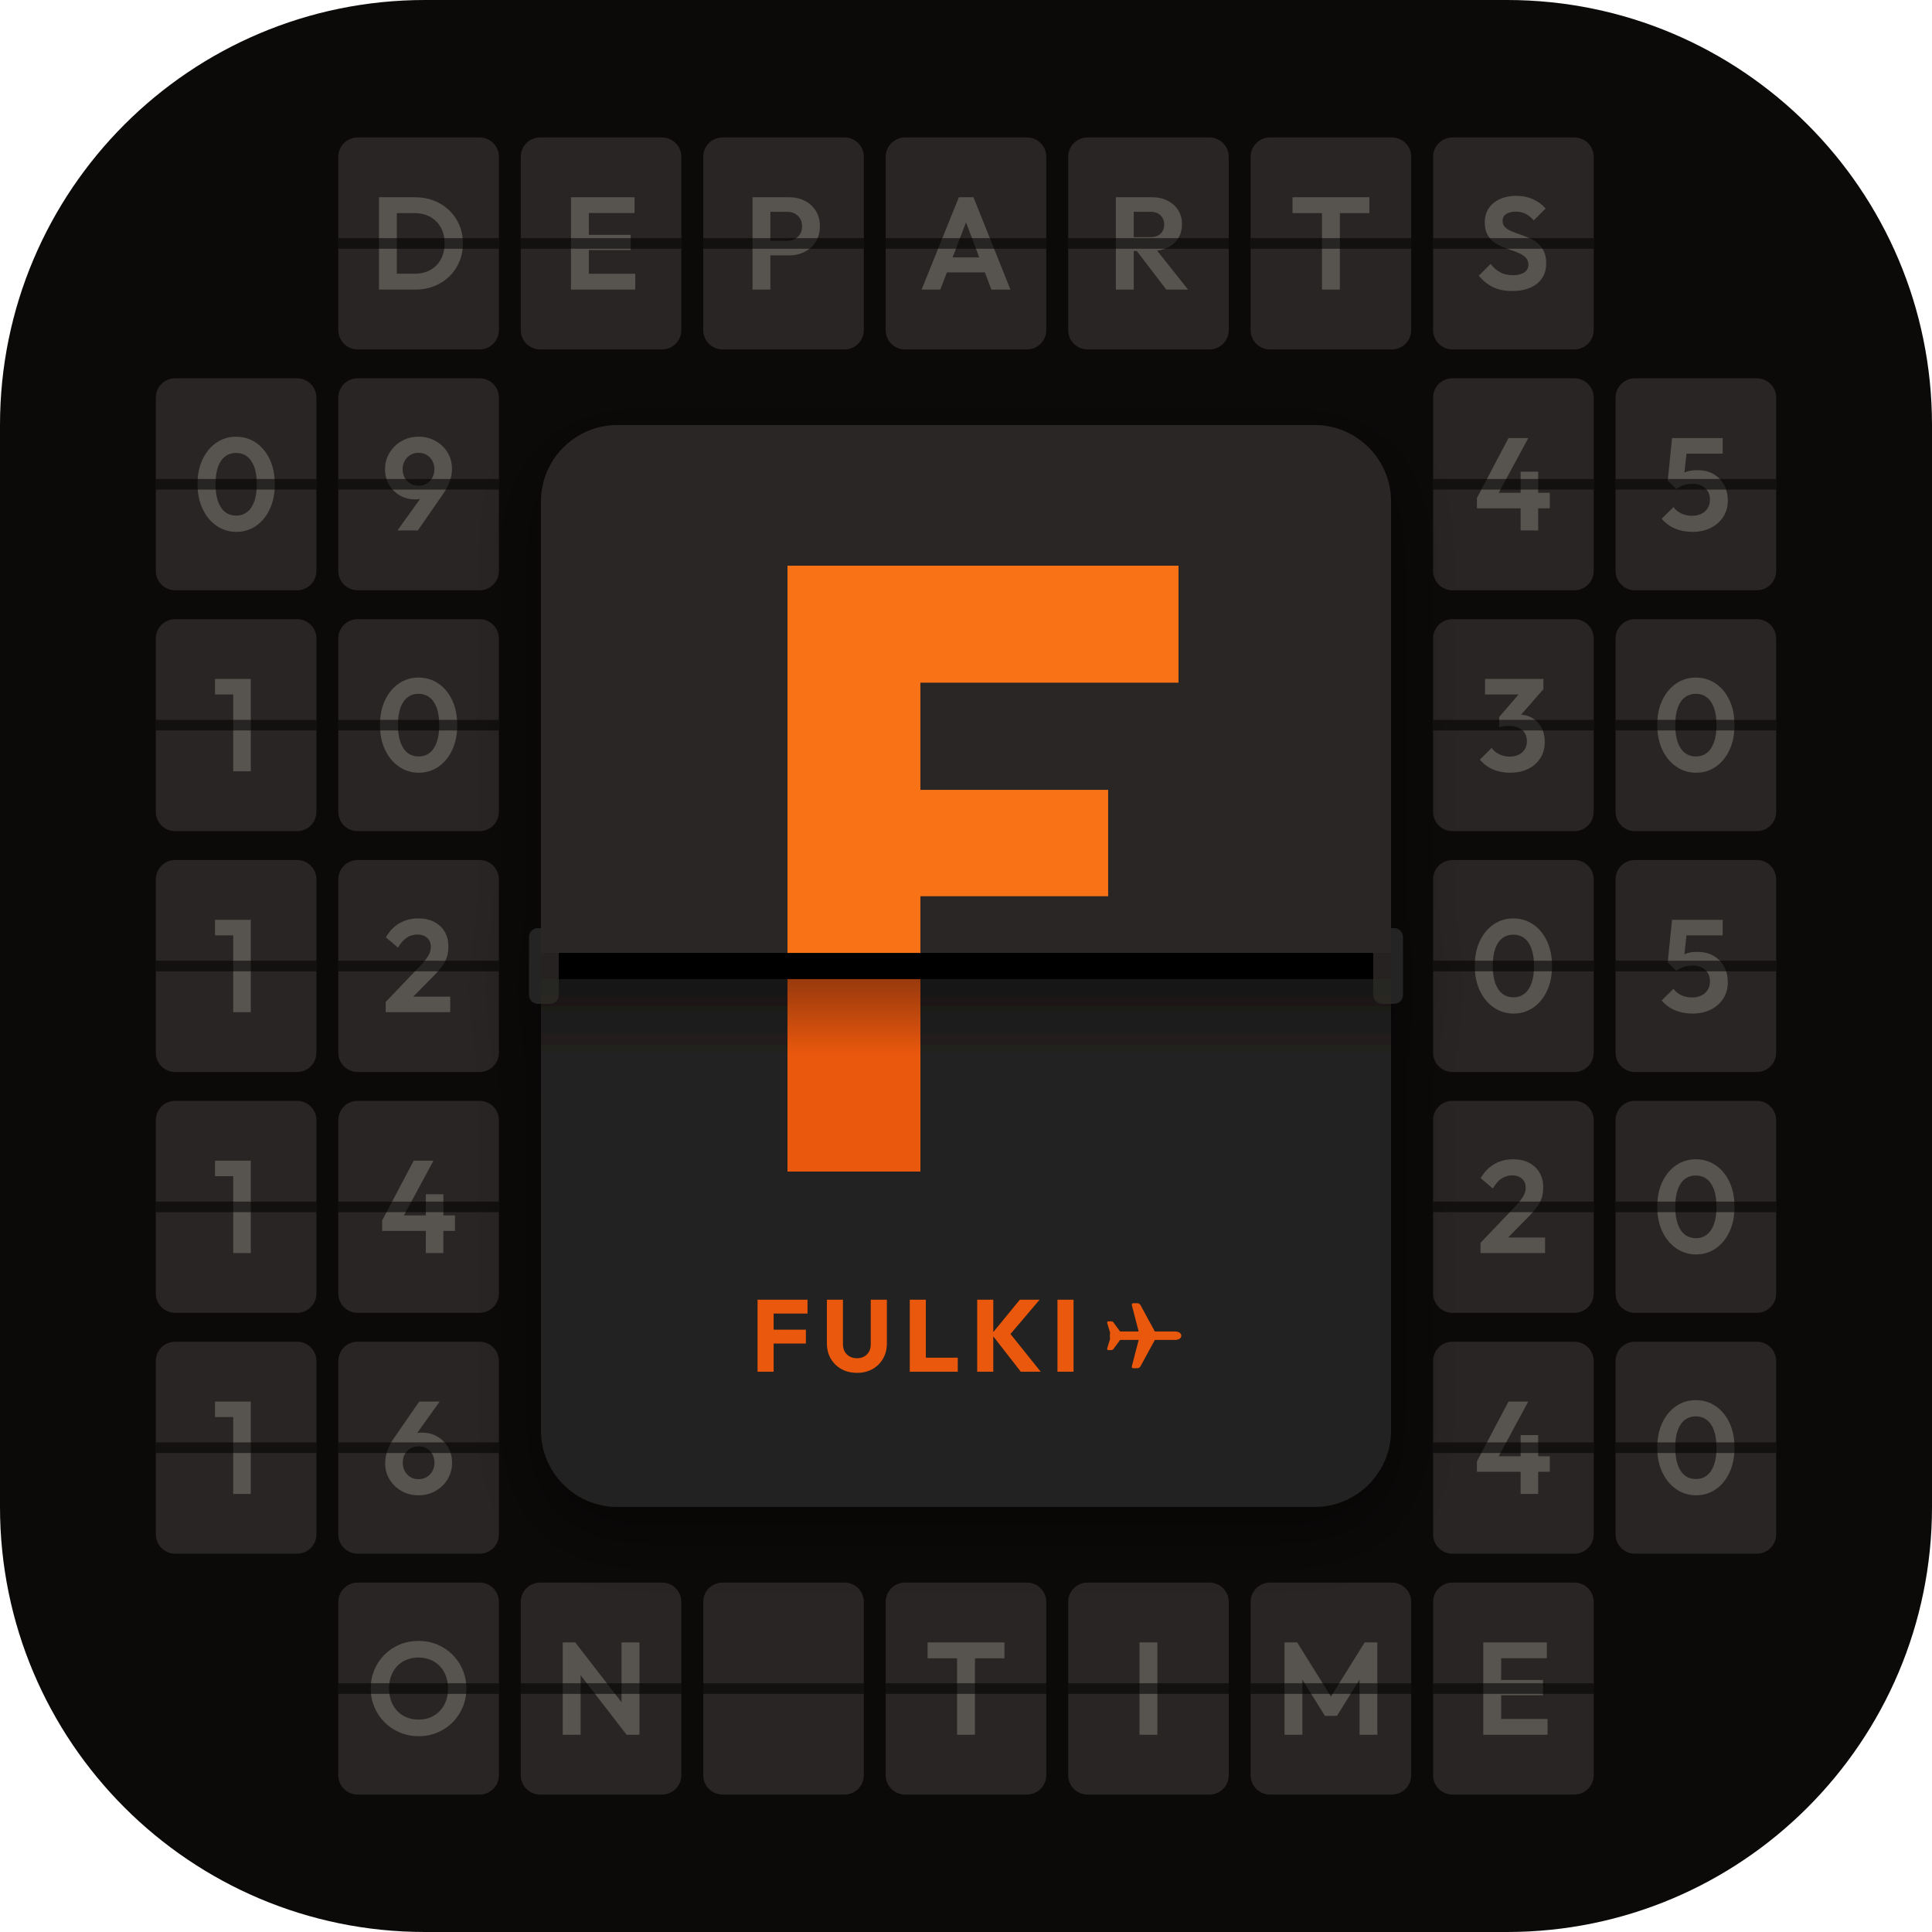
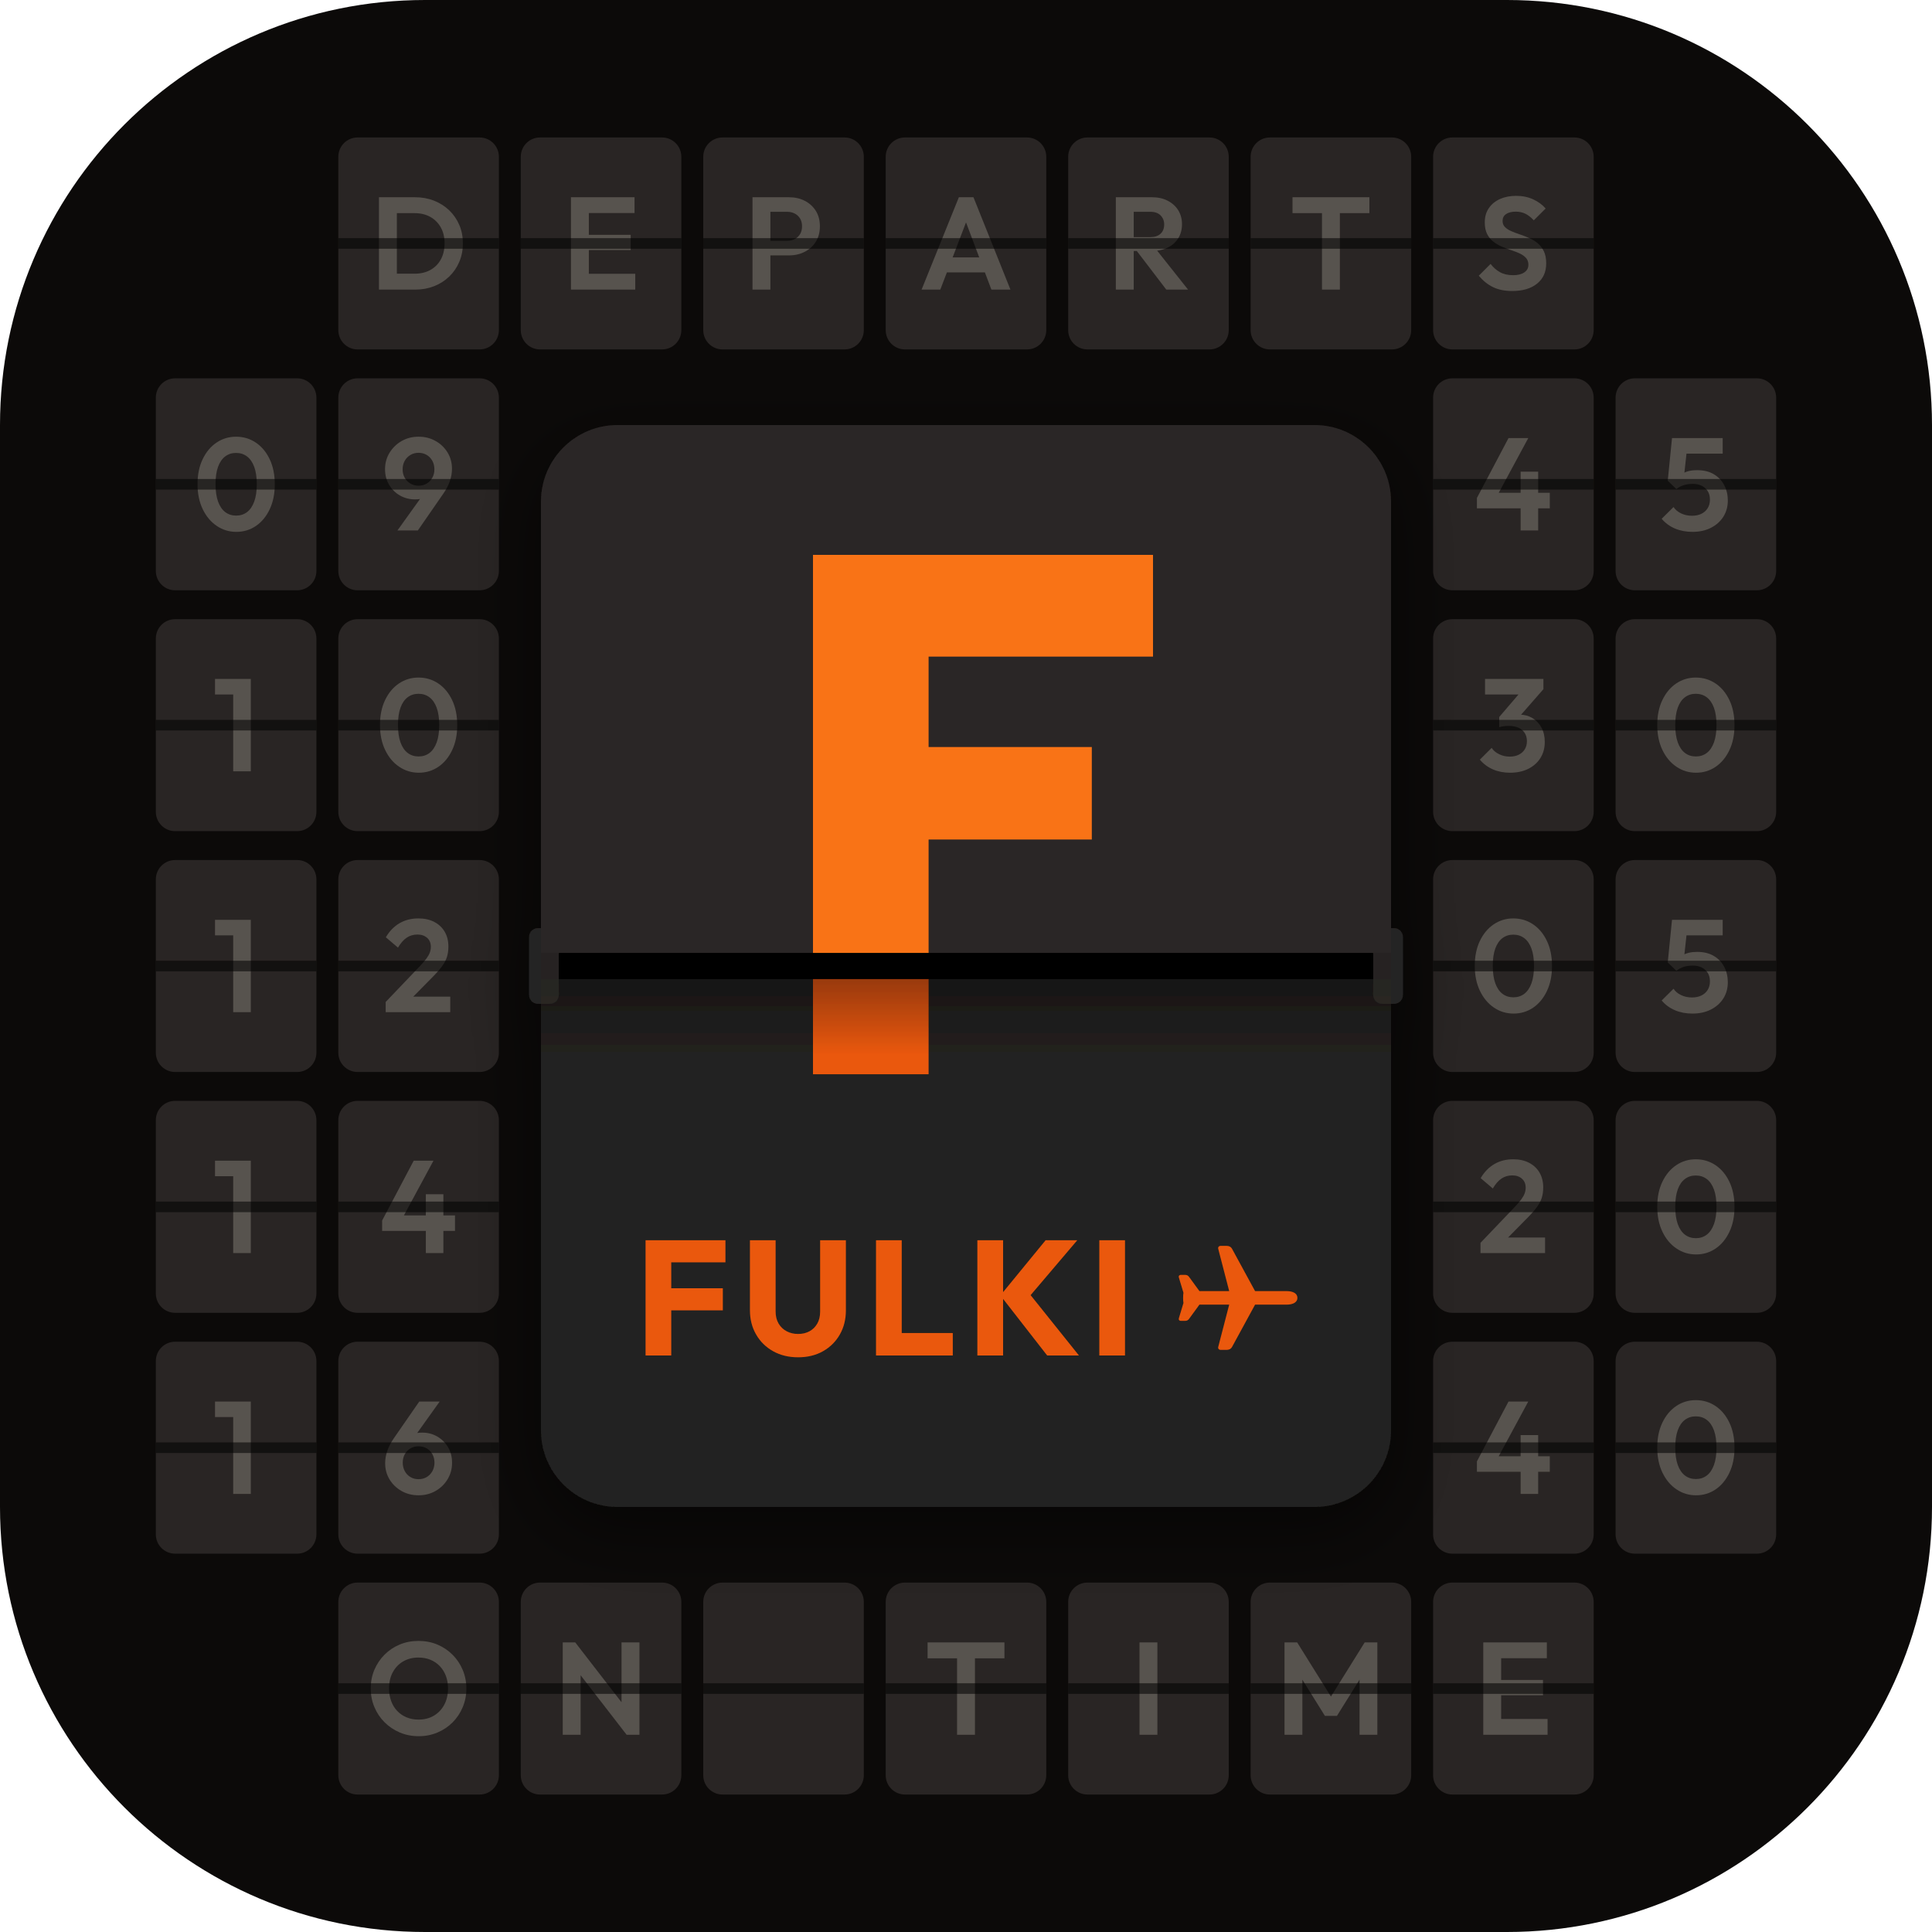
<svg xmlns="http://www.w3.org/2000/svg" viewBox="0 0 512 512" width="512" height="512" role="img" aria-label="Fulki Travel &amp; Tours">
  <defs>
    <clipPath id="tilebblackorange">
      <rect width="512" height="512" rx="112.64" />
    </clipPath>
    <clipPath id="fcbblackoranget">
      <rect x="143.36" y="112.64" width="225.28" height="139.92" />
    </clipPath>
    <clipPath id="fcbblackorangeb">
      <rect x="143.36" y="259.44" width="225.28" height="139.92" />
    </clipPath>
    <linearGradient id="fcbblackoranges" x1="0" y1="0" x2="0" y2="1">
      <stop offset="0" stop-color="#000" stop-opacity="0.35" />
      <stop offset="1" stop-color="#000" stop-opacity="0" />
    </linearGradient>
    <filter id="shbblackorange" x="-20%" y="-20%" width="140%" height="140%">
      <feDropShadow dx="0" dy="6.14" stdDeviation="9.22" flood-color="#000" flood-opacity="0.5" />
    </filter>
  </defs>
  <g clip-path="url(#tilebblackorange)">
    <rect width="512" height="512" fill="#0C0A09" />
    <rect x="89.66" y="36.43" width="42.55" height="56.17" rx="5.11" fill="#292524" />
    <path fill="#57534E" transform="translate(97.93 76.75)" d="M5.73 0V-4.22H11.98Q14.35 -4.22 16.13 -5.21Q17.91 -6.2 18.9 -8.01Q19.89 -9.83 19.89 -12.28Q19.89 -14.7 18.88 -16.49Q17.87 -18.28 16.1 -19.27Q14.32 -20.26 11.98 -20.26H5.64V-24.48H12.06Q14.77 -24.48 17.09 -23.57Q19.4 -22.66 21.12 -21.01Q22.84 -19.36 23.79 -17.13Q24.74 -14.91 24.74 -12.24Q24.74 -9.6 23.79 -7.36Q22.84 -5.12 21.13 -3.47Q19.42 -1.82 17.12 -0.91Q14.81 0 12.13 0ZM2.5 0V-24.48H7.24V0Z" />
    <rect x="89.66" y="63.11" width="42.55" height="2.81" fill="#000" opacity="0.55" />
    <rect x="138.01" y="36.43" width="42.55" height="56.17" rx="5.11" fill="#292524" />
    <path fill="#57534E" transform="translate(148.81 76.75)" d="M2.5 0V-24.48H7.24V0ZM5.97 0V-4.19H19.54V0ZM5.97 -10.47V-14.52H18.33V-10.47ZM5.97 -20.29V-24.48H19.35V-20.29Z" />
    <rect x="138.01" y="63.11" width="42.55" height="2.81" fill="#000" opacity="0.55" />
    <rect x="186.37" y="36.43" width="42.55" height="56.17" rx="5.11" fill="#292524" />
    <path fill="#57534E" transform="translate(196.92 76.75)" d="M5.97 -9.07V-12.94H11.67Q12.8 -12.94 13.69 -13.39Q14.58 -13.85 15.11 -14.71Q15.63 -15.57 15.63 -16.78Q15.63 -17.98 15.11 -18.84Q14.58 -19.7 13.69 -20.16Q12.8 -20.62 11.67 -20.62H5.97V-24.48H12.16Q14.49 -24.48 16.34 -23.54Q18.2 -22.59 19.28 -20.87Q20.36 -19.15 20.36 -16.78Q20.36 -14.43 19.28 -12.69Q18.2 -10.96 16.34 -10.02Q14.49 -9.07 12.16 -9.07ZM2.5 0V-24.48H7.24V0Z" />
    <rect x="186.37" y="63.11" width="42.55" height="2.81" fill="#000" opacity="0.55" />
    <rect x="234.72" y="36.43" width="42.55" height="56.17" rx="5.11" fill="#292524" />
    <path fill="#57534E" transform="translate(243.55 76.75)" d="M0.68 0 10.56 -24.48H14.43L24.23 0H19.18L11.6 -20.08H13.32L5.64 0ZM5.92 -4.57V-8.54H19.08V-4.57Z" />
    <rect x="234.72" y="63.11" width="42.55" height="2.81" fill="#000" opacity="0.55" />
    <rect x="283.08" y="36.43" width="42.55" height="56.17" rx="5.11" fill="#292524" />
    <path fill="#57534E" transform="translate(293.21 76.75)" d="M5.97 -10.23V-13.91H11.65Q13.39 -13.91 14.35 -14.81Q15.31 -15.7 15.31 -17.26Q15.31 -18.7 14.36 -19.66Q13.42 -20.62 11.68 -20.62H5.97V-24.48H12.08Q14.45 -24.48 16.25 -23.55Q18.04 -22.63 19.04 -21.02Q20.03 -19.42 20.03 -17.34Q20.03 -15.19 19.03 -13.6Q18.03 -12.01 16.22 -11.12Q14.41 -10.23 12 -10.23ZM2.5 0V-24.48H7.24V0ZM15.87 0 7.78 -10.59 12.15 -11.95 21.64 0Z" />
    <rect x="283.08" y="63.11" width="42.55" height="2.81" fill="#000" opacity="0.55" />
    <rect x="331.43" y="36.43" width="42.55" height="56.17" rx="5.11" fill="#292524" />
    <path fill="#57534E" transform="translate(341.76 76.75)" d="M8.58 0V-23.96H13.32V0ZM0.77 -20.26V-24.48H21.14V-20.26Z" />
    <rect x="331.43" y="63.11" width="42.55" height="2.81" fill="#000" opacity="0.55" />
    <rect x="379.79" y="36.43" width="42.55" height="56.17" rx="5.11" fill="#292524" />
    <path fill="#57534E" transform="translate(391.16 76.75)" d="M9.59 0.37Q6.63 0.37 4.53 -0.65Q2.43 -1.66 0.73 -3.68L3.86 -6.81Q4.95 -5.39 6.37 -4.61Q7.79 -3.82 9.84 -3.82Q11.71 -3.82 12.79 -4.56Q13.88 -5.29 13.88 -6.58Q13.88 -7.69 13.25 -8.39Q12.62 -9.09 11.6 -9.57Q10.57 -10.05 9.33 -10.45Q8.1 -10.86 6.86 -11.38Q5.63 -11.91 4.61 -12.7Q3.58 -13.49 2.95 -14.72Q2.32 -15.95 2.32 -17.82Q2.32 -20.04 3.41 -21.61Q4.49 -23.18 6.37 -24.02Q8.25 -24.85 10.63 -24.85Q13.13 -24.85 15.15 -23.92Q17.17 -22.99 18.45 -21.49L15.31 -18.36Q14.24 -19.53 13.11 -20.09Q11.97 -20.66 10.53 -20.66Q8.91 -20.66 7.97 -20.02Q7.04 -19.39 7.04 -18.22Q7.04 -17.2 7.67 -16.58Q8.3 -15.95 9.32 -15.5Q10.35 -15.05 11.59 -14.64Q12.82 -14.22 14.06 -13.68Q15.29 -13.15 16.32 -12.31Q17.34 -11.47 17.97 -10.18Q18.6 -8.88 18.6 -6.95Q18.6 -3.54 16.19 -1.59Q13.77 0.37 9.59 0.37Z" />
    <rect x="379.79" y="63.11" width="42.55" height="2.81" fill="#000" opacity="0.55" />
    <rect x="41.30" y="100.26" width="42.55" height="56.17" rx="5.11" fill="#292524" />
    <path fill="#57534E" transform="translate(51.09 140.58)" d="M11.55 0.37Q8.68 0.37 6.35 -1.21Q4.01 -2.78 2.64 -5.63Q1.26 -8.48 1.26 -12.28Q1.26 -16.08 2.62 -18.9Q3.98 -21.73 6.29 -23.29Q8.61 -24.85 11.47 -24.85Q14.37 -24.85 16.7 -23.29Q19.02 -21.73 20.37 -18.9Q21.73 -16.07 21.73 -12.23Q21.73 -8.43 20.37 -5.59Q19.02 -2.75 16.72 -1.19Q14.41 0.37 11.55 0.37ZM11.49 -3.94Q13.16 -3.94 14.38 -4.87Q15.6 -5.8 16.28 -7.65Q16.96 -9.5 16.96 -12.27Q16.96 -15.01 16.28 -16.86Q15.6 -18.7 14.37 -19.62Q13.14 -20.55 11.46 -20.55Q9.83 -20.55 8.6 -19.63Q7.37 -18.71 6.7 -16.88Q6.03 -15.04 6.03 -12.29Q6.03 -9.51 6.7 -7.66Q7.37 -5.81 8.6 -4.87Q9.83 -3.94 11.49 -3.94Z" />
    <rect x="41.30" y="126.94" width="42.55" height="2.81" fill="#000" opacity="0.55" />
    <rect x="89.66" y="100.26" width="42.55" height="56.17" rx="5.11" fill="#292524" />
    <path fill="#57534E" transform="translate(101.04 140.58)" d="M4.28 0 11.72 -10.37 13.44 -10.88Q13.03 -10.09 12.49 -9.49Q11.95 -8.89 11.11 -8.57Q10.26 -8.24 8.92 -8.24Q6.75 -8.24 4.95 -9.27Q3.15 -10.3 2.08 -12.11Q1 -13.91 1 -16.25Q1 -18.64 2.19 -20.59Q3.39 -22.55 5.39 -23.7Q7.4 -24.85 9.88 -24.85Q12.4 -24.85 14.4 -23.71Q16.4 -22.58 17.57 -20.66Q18.74 -18.74 18.74 -16.35Q18.74 -13.11 16.48 -9.81L9.69 0ZM9.88 -11.86Q11.09 -11.86 12.05 -12.43Q13 -13 13.54 -13.99Q14.08 -14.97 14.08 -16.19Q14.08 -17.46 13.54 -18.45Q13 -19.44 12.05 -20.01Q11.09 -20.58 9.88 -20.58Q8.67 -20.58 7.72 -20.01Q6.76 -19.44 6.21 -18.45Q5.66 -17.46 5.66 -16.19Q5.66 -14.95 6.21 -13.97Q6.76 -13 7.73 -12.43Q8.7 -11.86 9.88 -11.86Z" />
    <rect x="89.66" y="126.94" width="42.55" height="2.81" fill="#000" opacity="0.55" />
    <rect x="379.79" y="100.26" width="42.55" height="56.17" rx="5.11" fill="#292524" />
    <path fill="#57534E" transform="translate(390.55 140.58)" d="M0.85 -8.62 9.22 -24.48H14.46L5.89 -8.62ZM0.85 -5.86V-8.62L2.6 -9.98H20.16V-5.86ZM12.43 0V-15.58H17.08V0Z" />
    <rect x="379.79" y="126.94" width="42.55" height="2.81" fill="#000" opacity="0.55" />
    <rect x="428.15" y="100.26" width="42.55" height="56.17" rx="5.11" fill="#292524" />
    <path fill="#57534E" transform="translate(439.79 140.58)" d="M8.72 0.37Q6.17 0.37 4.08 -0.52Q1.99 -1.41 0.57 -3.1L3.71 -6.21Q4.41 -5.16 5.71 -4.53Q7.02 -3.9 8.59 -3.9Q10.02 -3.9 11.08 -4.41Q12.15 -4.93 12.75 -5.89Q13.36 -6.85 13.36 -8.16Q13.36 -9.52 12.76 -10.45Q12.16 -11.38 11.14 -11.87Q10.12 -12.35 8.87 -12.35Q7.55 -12.35 6.48 -12.03Q5.42 -11.71 4.46 -10.98L4.73 -13.97Q5.41 -14.65 6.14 -15.09Q6.87 -15.53 7.79 -15.75Q8.72 -15.98 9.97 -15.98Q12.62 -15.98 14.43 -14.88Q16.24 -13.78 17.17 -11.96Q18.1 -10.14 18.1 -7.94Q18.1 -5.53 16.92 -3.65Q15.73 -1.78 13.63 -0.71Q11.52 0.37 8.72 0.37ZM4.46 -10.98 2.18 -13.18 3.31 -24.48H7.6L6.34 -13.01ZM4.02 -20.36 3.31 -24.48H16.74V-20.36Z" />
    <rect x="428.15" y="126.94" width="42.55" height="2.81" fill="#000" opacity="0.55" />
    <rect x="41.30" y="164.09" width="42.55" height="56.17" rx="5.11" fill="#292524" />
    <path fill="#57534E" transform="translate(56.19 204.41)" d="M5.61 0V-24.48H10.28V0ZM0.79 -20.36V-24.48H9.93V-20.36Z" />
    <rect x="41.30" y="190.77" width="42.55" height="2.81" fill="#000" opacity="0.55" />
    <rect x="89.66" y="164.09" width="42.55" height="56.17" rx="5.11" fill="#292524" />
    <path fill="#57534E" transform="translate(99.44 204.41)" d="M11.55 0.37Q8.68 0.37 6.35 -1.21Q4.01 -2.78 2.64 -5.63Q1.26 -8.48 1.26 -12.28Q1.26 -16.08 2.62 -18.9Q3.98 -21.73 6.29 -23.29Q8.61 -24.85 11.47 -24.85Q14.37 -24.85 16.7 -23.29Q19.02 -21.73 20.37 -18.9Q21.73 -16.07 21.73 -12.23Q21.73 -8.43 20.37 -5.59Q19.02 -2.75 16.72 -1.19Q14.41 0.37 11.55 0.37ZM11.49 -3.94Q13.16 -3.94 14.38 -4.87Q15.6 -5.8 16.28 -7.65Q16.96 -9.5 16.96 -12.27Q16.96 -15.01 16.28 -16.86Q15.6 -18.7 14.37 -19.62Q13.14 -20.55 11.46 -20.55Q9.83 -20.55 8.6 -19.63Q7.37 -18.71 6.7 -16.88Q6.03 -15.04 6.03 -12.29Q6.03 -9.51 6.7 -7.66Q7.37 -5.81 8.6 -4.87Q9.83 -3.94 11.49 -3.94Z" />
    <rect x="89.66" y="190.77" width="42.55" height="2.81" fill="#000" opacity="0.55" />
    <rect x="379.79" y="164.09" width="42.55" height="56.17" rx="5.11" fill="#292524" />
    <path fill="#57534E" transform="translate(391.49 204.41)" d="M8.68 0.37Q6.19 0.37 4.14 -0.52Q2.1 -1.41 0.69 -3.1L3.81 -6.21Q4.51 -5.16 5.81 -4.53Q7.1 -3.9 8.6 -3.9Q9.99 -3.9 11 -4.41Q12.01 -4.91 12.59 -5.83Q13.16 -6.76 13.16 -7.98Q13.16 -9.26 12.58 -10.16Q12.01 -11.06 10.93 -11.55Q9.86 -12.04 8.34 -12.04Q7.7 -12.04 7 -11.95Q6.31 -11.87 5.82 -11.69L7.91 -14.36Q8.76 -14.64 9.61 -14.83Q10.46 -15.02 11.22 -15.02Q13.1 -15.02 14.61 -14.12Q16.12 -13.22 17.01 -11.61Q17.89 -9.99 17.89 -7.78Q17.89 -5.37 16.74 -3.53Q15.58 -1.69 13.52 -0.66Q11.45 0.37 8.68 0.37ZM5.82 -11.69V-14.4L12.07 -21.7L17.53 -21.77L11.02 -14.33ZM2.06 -20.36V-24.48H17.53V-21.77L13.66 -20.36Z" />
    <rect x="379.79" y="190.77" width="42.55" height="2.81" fill="#000" opacity="0.55" />
    <rect x="428.15" y="164.09" width="42.55" height="56.17" rx="5.11" fill="#292524" />
    <path fill="#57534E" transform="translate(437.93 204.41)" d="M11.55 0.37Q8.68 0.37 6.35 -1.21Q4.01 -2.78 2.64 -5.63Q1.26 -8.48 1.26 -12.28Q1.26 -16.08 2.62 -18.9Q3.98 -21.73 6.29 -23.29Q8.61 -24.85 11.47 -24.85Q14.37 -24.85 16.7 -23.29Q19.02 -21.73 20.37 -18.9Q21.73 -16.07 21.73 -12.23Q21.73 -8.43 20.37 -5.59Q19.02 -2.75 16.72 -1.19Q14.41 0.37 11.55 0.37ZM11.49 -3.94Q13.16 -3.94 14.38 -4.87Q15.6 -5.8 16.28 -7.65Q16.96 -9.5 16.96 -12.27Q16.96 -15.01 16.28 -16.86Q15.6 -18.7 14.37 -19.62Q13.14 -20.55 11.46 -20.55Q9.83 -20.55 8.6 -19.63Q7.37 -18.71 6.7 -16.88Q6.03 -15.04 6.03 -12.29Q6.03 -9.51 6.7 -7.66Q7.37 -5.81 8.6 -4.87Q9.83 -3.94 11.49 -3.94Z" />
    <rect x="428.15" y="190.77" width="42.55" height="2.81" fill="#000" opacity="0.55" />
    <rect x="41.30" y="227.92" width="42.55" height="56.17" rx="5.11" fill="#292524" />
    <path fill="#57534E" transform="translate(56.19 268.24)" d="M5.61 0V-24.48H10.28V0ZM0.79 -20.36V-24.48H9.93V-20.36Z" />
    <rect x="41.30" y="254.60" width="42.55" height="2.81" fill="#000" opacity="0.55" />
    <rect x="89.66" y="227.92" width="42.55" height="56.17" rx="5.11" fill="#292524" />
    <path fill="#57534E" transform="translate(101.30 268.24)" d="M0.91 -2.71 10.12 -12.35Q11.1 -13.39 11.71 -14.22Q12.33 -15.05 12.6 -15.79Q12.88 -16.53 12.88 -17.31Q12.88 -18.84 11.88 -19.71Q10.89 -20.58 9.33 -20.58Q7.73 -20.58 6.49 -19.75Q5.24 -18.92 4.17 -17.11L0.95 -19.85Q2.4 -22.31 4.58 -23.58Q6.75 -24.85 9.59 -24.85Q11.99 -24.85 13.78 -23.92Q15.57 -22.99 16.55 -21.32Q17.53 -19.64 17.53 -17.41Q17.53 -15.91 17.16 -14.69Q16.79 -13.48 15.92 -12.28Q15.06 -11.07 13.58 -9.56L6.85 -2.73ZM0.91 0V-2.71L4.94 -4.12H18.02V0Z" />
    <rect x="89.66" y="254.60" width="42.55" height="2.81" fill="#000" opacity="0.55" />
    <rect x="379.79" y="227.92" width="42.55" height="56.17" rx="5.11" fill="#292524" />
    <path fill="#57534E" transform="translate(389.57 268.24)" d="M11.55 0.37Q8.68 0.37 6.35 -1.21Q4.01 -2.78 2.64 -5.63Q1.26 -8.48 1.26 -12.28Q1.26 -16.08 2.62 -18.9Q3.98 -21.73 6.29 -23.29Q8.61 -24.85 11.47 -24.85Q14.37 -24.85 16.7 -23.29Q19.02 -21.73 20.37 -18.9Q21.73 -16.07 21.73 -12.23Q21.73 -8.43 20.37 -5.59Q19.02 -2.75 16.72 -1.19Q14.41 0.37 11.55 0.37ZM11.49 -3.94Q13.16 -3.94 14.38 -4.87Q15.6 -5.8 16.28 -7.65Q16.96 -9.5 16.96 -12.27Q16.96 -15.01 16.28 -16.86Q15.6 -18.7 14.37 -19.62Q13.14 -20.55 11.46 -20.55Q9.83 -20.55 8.6 -19.63Q7.37 -18.71 6.7 -16.88Q6.03 -15.04 6.03 -12.29Q6.03 -9.51 6.7 -7.66Q7.37 -5.81 8.6 -4.87Q9.83 -3.94 11.49 -3.94Z" />
    <rect x="379.79" y="254.60" width="42.55" height="2.81" fill="#000" opacity="0.55" />
    <rect x="428.15" y="227.92" width="42.55" height="56.17" rx="5.11" fill="#292524" />
    <path fill="#57534E" transform="translate(439.79 268.24)" d="M8.72 0.37Q6.17 0.37 4.08 -0.52Q1.99 -1.41 0.57 -3.1L3.71 -6.21Q4.41 -5.16 5.71 -4.53Q7.02 -3.9 8.59 -3.9Q10.02 -3.9 11.08 -4.41Q12.15 -4.93 12.75 -5.89Q13.36 -6.85 13.36 -8.16Q13.36 -9.52 12.76 -10.45Q12.16 -11.38 11.14 -11.87Q10.12 -12.35 8.87 -12.35Q7.55 -12.35 6.48 -12.03Q5.42 -11.71 4.46 -10.98L4.73 -13.97Q5.41 -14.65 6.14 -15.09Q6.87 -15.53 7.79 -15.75Q8.72 -15.98 9.97 -15.98Q12.62 -15.98 14.43 -14.88Q16.24 -13.78 17.17 -11.96Q18.1 -10.14 18.1 -7.94Q18.1 -5.53 16.92 -3.65Q15.73 -1.78 13.63 -0.71Q11.52 0.37 8.72 0.37ZM4.46 -10.98 2.18 -13.18 3.31 -24.48H7.6L6.34 -13.01ZM4.02 -20.36 3.31 -24.48H16.74V-20.36Z" />
    <rect x="428.15" y="254.60" width="42.55" height="2.81" fill="#000" opacity="0.55" />
    <rect x="41.30" y="291.74" width="42.55" height="56.17" rx="5.11" fill="#292524" />
    <path fill="#57534E" transform="translate(56.19 332.07)" d="M5.61 0V-24.48H10.28V0ZM0.79 -20.36V-24.48H9.93V-20.36Z" />
    <rect x="41.30" y="318.43" width="42.55" height="2.81" fill="#000" opacity="0.55" />
    <rect x="89.66" y="291.74" width="42.55" height="56.17" rx="5.11" fill="#292524" />
    <path fill="#57534E" transform="translate(100.42 332.07)" d="M0.85 -8.62 9.22 -24.48H14.46L5.89 -8.62ZM0.85 -5.86V-8.62L2.6 -9.98H20.16V-5.86ZM12.43 0V-15.58H17.08V0Z" />
    <rect x="89.66" y="318.43" width="42.55" height="2.81" fill="#000" opacity="0.55" />
    <rect x="379.79" y="291.74" width="42.55" height="56.17" rx="5.11" fill="#292524" />
    <path fill="#57534E" transform="translate(391.44 332.07)" d="M0.91 -2.71 10.12 -12.35Q11.1 -13.39 11.71 -14.22Q12.33 -15.05 12.6 -15.79Q12.88 -16.53 12.88 -17.31Q12.88 -18.84 11.88 -19.71Q10.89 -20.58 9.33 -20.58Q7.73 -20.58 6.49 -19.75Q5.24 -18.92 4.17 -17.11L0.95 -19.85Q2.4 -22.31 4.58 -23.58Q6.75 -24.85 9.59 -24.85Q11.99 -24.85 13.78 -23.92Q15.57 -22.99 16.55 -21.32Q17.53 -19.64 17.53 -17.41Q17.53 -15.91 17.16 -14.69Q16.79 -13.48 15.92 -12.28Q15.06 -11.07 13.58 -9.56L6.85 -2.73ZM0.91 0V-2.71L4.94 -4.12H18.02V0Z" />
    <rect x="379.79" y="318.43" width="42.55" height="2.81" fill="#000" opacity="0.55" />
    <rect x="428.15" y="291.74" width="42.55" height="56.17" rx="5.11" fill="#292524" />
    <path fill="#57534E" transform="translate(437.93 332.07)" d="M11.55 0.37Q8.68 0.37 6.35 -1.21Q4.01 -2.78 2.64 -5.63Q1.26 -8.48 1.26 -12.28Q1.26 -16.08 2.62 -18.9Q3.98 -21.73 6.29 -23.29Q8.61 -24.85 11.47 -24.85Q14.37 -24.85 16.7 -23.29Q19.02 -21.73 20.37 -18.9Q21.73 -16.07 21.73 -12.23Q21.73 -8.43 20.37 -5.59Q19.02 -2.75 16.72 -1.19Q14.41 0.37 11.55 0.37ZM11.49 -3.94Q13.16 -3.94 14.38 -4.87Q15.6 -5.8 16.28 -7.65Q16.96 -9.5 16.96 -12.27Q16.96 -15.01 16.28 -16.86Q15.6 -18.7 14.37 -19.62Q13.14 -20.55 11.46 -20.55Q9.83 -20.55 8.6 -19.63Q7.37 -18.71 6.7 -16.88Q6.03 -15.04 6.03 -12.29Q6.03 -9.51 6.7 -7.66Q7.37 -5.81 8.6 -4.87Q9.83 -3.94 11.49 -3.94Z" />
    <rect x="428.15" y="318.43" width="42.55" height="2.81" fill="#000" opacity="0.55" />
    <rect x="41.30" y="355.57" width="42.55" height="56.17" rx="5.11" fill="#292524" />
    <path fill="#57534E" transform="translate(56.19 395.90)" d="M5.61 0V-24.48H10.28V0ZM0.79 -20.36V-24.48H9.93V-20.36Z" />
    <rect x="41.30" y="382.25" width="42.55" height="2.81" fill="#000" opacity="0.55" />
    <rect x="89.66" y="355.57" width="42.55" height="56.17" rx="5.11" fill="#292524" />
    <path fill="#57534E" transform="translate(101.04 395.90)" d="M9.88 0.37Q7.37 0.37 5.37 -0.77Q3.36 -1.91 2.19 -3.84Q1.03 -5.76 1.03 -8.13Q1.03 -11.37 3.28 -14.67L10.07 -24.48H15.48L8.07 -14.11L6.32 -13.6Q6.73 -14.42 7.27 -15.01Q7.81 -15.59 8.67 -15.92Q9.53 -16.24 10.85 -16.24Q13.05 -16.24 14.83 -15.21Q16.61 -14.18 17.69 -12.39Q18.76 -10.6 18.76 -8.24Q18.76 -5.84 17.58 -3.89Q16.4 -1.93 14.39 -0.78Q12.37 0.37 9.88 0.37ZM9.88 -3.9Q11.09 -3.9 12.05 -4.47Q13 -5.04 13.55 -6.04Q14.1 -7.04 14.1 -8.29Q14.1 -9.53 13.55 -10.52Q13 -11.51 12.05 -12.07Q11.09 -12.62 9.88 -12.62Q8.67 -12.62 7.72 -12.05Q6.76 -11.48 6.23 -10.51Q5.69 -9.53 5.69 -8.29Q5.69 -7.04 6.23 -6.04Q6.76 -5.04 7.72 -4.47Q8.67 -3.9 9.88 -3.9Z" />
    <rect x="89.66" y="382.25" width="42.55" height="2.81" fill="#000" opacity="0.55" />
    <rect x="379.79" y="355.57" width="42.55" height="56.17" rx="5.11" fill="#292524" />
    <path fill="#57534E" transform="translate(390.55 395.90)" d="M0.85 -8.62 9.22 -24.48H14.46L5.89 -8.62ZM0.85 -5.86V-8.62L2.6 -9.98H20.16V-5.86ZM12.43 0V-15.58H17.08V0Z" />
    <rect x="379.79" y="382.25" width="42.55" height="2.81" fill="#000" opacity="0.55" />
    <rect x="428.15" y="355.57" width="42.55" height="56.17" rx="5.11" fill="#292524" />
    <path fill="#57534E" transform="translate(437.93 395.90)" d="M11.55 0.37Q8.68 0.37 6.35 -1.21Q4.01 -2.78 2.64 -5.63Q1.26 -8.48 1.26 -12.28Q1.26 -16.08 2.62 -18.9Q3.98 -21.73 6.29 -23.29Q8.61 -24.85 11.47 -24.85Q14.37 -24.85 16.7 -23.29Q19.02 -21.73 20.37 -18.9Q21.73 -16.07 21.73 -12.23Q21.73 -8.43 20.37 -5.59Q19.02 -2.75 16.72 -1.19Q14.41 0.37 11.55 0.37ZM11.49 -3.94Q13.16 -3.94 14.38 -4.87Q15.6 -5.8 16.28 -7.65Q16.96 -9.5 16.96 -12.27Q16.96 -15.01 16.28 -16.86Q15.6 -18.7 14.37 -19.62Q13.14 -20.55 11.46 -20.55Q9.83 -20.55 8.6 -19.63Q7.37 -18.71 6.7 -16.88Q6.03 -15.04 6.03 -12.29Q6.03 -9.51 6.7 -7.66Q7.37 -5.81 8.6 -4.87Q9.83 -3.94 11.49 -3.94Z" />
    <rect x="428.15" y="382.25" width="42.55" height="2.81" fill="#000" opacity="0.55" />
    <rect x="89.66" y="419.40" width="42.55" height="56.17" rx="5.11" fill="#292524" />
    <path fill="#57534E" transform="translate(97.00 459.73)" d="M13.97 0.38Q11.28 0.38 8.97 -0.59Q6.66 -1.57 4.92 -3.3Q3.19 -5.02 2.22 -7.33Q1.25 -9.63 1.25 -12.28Q1.25 -14.93 2.21 -17.21Q3.18 -19.49 4.9 -21.22Q6.62 -22.95 8.92 -23.91Q11.21 -24.87 13.9 -24.87Q16.59 -24.87 18.89 -23.91Q21.19 -22.95 22.92 -21.22Q24.66 -19.49 25.62 -17.19Q26.59 -14.9 26.59 -12.24Q26.59 -9.59 25.62 -7.3Q24.66 -5 22.94 -3.28Q21.22 -1.56 18.92 -0.59Q16.63 0.38 13.97 0.38ZM13.9 -4.02Q16.25 -4.02 18 -5.07Q19.75 -6.11 20.74 -7.97Q21.73 -9.83 21.73 -12.28Q21.73 -14.1 21.17 -15.59Q20.6 -17.09 19.55 -18.19Q18.51 -19.28 17.08 -19.87Q15.65 -20.46 13.9 -20.46Q11.59 -20.46 9.83 -19.43Q8.08 -18.41 7.09 -16.56Q6.1 -14.72 6.1 -12.28Q6.1 -10.45 6.67 -8.92Q7.23 -7.39 8.27 -6.31Q9.3 -5.22 10.74 -4.62Q12.18 -4.02 13.9 -4.02Z" />
    <rect x="89.66" y="446.08" width="42.55" height="2.81" fill="#000" opacity="0.55" />
    <rect x="138.01" y="419.40" width="42.55" height="56.17" rx="5.11" fill="#292524" />
    <path fill="#57534E" transform="translate(146.63 459.73)" d="M2.5 0V-24.48H5.81L7.24 -19.73V0ZM19.43 0 4.89 -18.81 5.81 -24.48 20.35 -5.68ZM19.43 0 18.08 -4.59V-24.48H22.83V0Z" />
    <rect x="138.01" y="446.08" width="42.55" height="2.81" fill="#000" opacity="0.55" />
    <rect x="186.37" y="419.40" width="42.55" height="56.17" rx="5.11" fill="#292524" />
    <rect x="186.37" y="446.08" width="42.55" height="2.81" fill="#000" opacity="0.55" />
    <rect x="234.72" y="419.40" width="42.55" height="56.17" rx="5.11" fill="#292524" />
    <path fill="#57534E" transform="translate(245.05 459.73)" d="M8.58 0V-23.96H13.32V0ZM0.77 -20.26V-24.48H21.14V-20.26Z" />
    <rect x="234.72" y="446.08" width="42.55" height="2.81" fill="#000" opacity="0.55" />
    <rect x="283.08" y="419.40" width="42.55" height="56.17" rx="5.11" fill="#292524" />
    <path fill="#57534E" transform="translate(299.48 459.73)" d="M2.5 0V-24.48H7.24V0Z" />
    <rect x="283.08" y="446.08" width="42.55" height="2.81" fill="#000" opacity="0.55" />
    <rect x="331.43" y="419.40" width="42.55" height="56.17" rx="5.11" fill="#292524" />
    <path fill="#57534E" transform="translate(337.91 459.73)" d="M2.5 0V-24.48H5.85L15.76 -8.59H13.85L23.75 -24.48H27.1V0H22.38V-16.35L23.31 -16.1L16.4 -5.01H13.2L6.3 -16.1L7.23 -16.35V0Z" />
    <rect x="331.43" y="446.08" width="42.55" height="2.81" fill="#000" opacity="0.55" />
    <rect x="379.79" y="419.40" width="42.55" height="56.17" rx="5.11" fill="#292524" />
    <path fill="#57534E" transform="translate(390.58 459.73)" d="M2.5 0V-24.48H7.24V0ZM5.97 0V-4.19H19.54V0ZM5.97 -10.47V-14.52H18.33V-10.47ZM5.97 -20.29V-24.48H19.35V-20.29Z" />
    <rect x="379.79" y="446.08" width="42.55" height="2.81" fill="#000" opacity="0.55" />
    <g filter="url(#shbblackorange)">
      <g clip-path="url(#fcbblackoranget)">
        <rect x="143.36" y="112.64" width="225.28" height="286.72" rx="20.28" fill="#2A2725" />
        <g fill="#F97316">
-           <rect x="208.69" y="149.91" width="35.23" height="160.56" />
-           <rect x="208.69" y="149.91" width="103.63" height="31.01" />
-           <rect x="208.69" y="209.32" width="84.98" height="28.19" />
+           <rect x="215.45" y="147.05" width="30.64" height="137.63" />
+           <rect x="215.45" y="147.05" width="90.11" height="26.96" />
+           <rect x="215.45" y="197.97" width="73.89" height="24.51" />
        </g>
      </g>
      <g clip-path="url(#fcbblackorangeb)">
        <rect x="143.36" y="112.64" width="225.28" height="286.72" rx="20.28" fill="#232120" />
        <g fill="#EA580C">
-           <rect x="208.69" y="149.91" width="35.23" height="160.56" />
-           <rect x="208.69" y="149.91" width="103.63" height="31.01" />
-           <rect x="208.69" y="209.32" width="84.98" height="28.19" />
+           <rect x="215.45" y="147.05" width="30.64" height="137.63" />
+           <rect x="215.45" y="147.05" width="90.11" height="26.96" />
+           <rect x="215.45" y="197.97" width="73.89" height="24.51" />
        </g>
        <rect x="143.36" y="259.44" width="225.28" height="20.07" fill="url(#fcbblackoranges)" />
-         <path fill="#EA580C" transform="translate(198.94 363.52)" d="M1.82 0V-19.09H6.08V0ZM5.08 -7.47V-11.14H14.63V-7.47ZM5.08 -15.42V-19.09H15.06V-15.42ZM28.17 0.3Q25.83 0.3 24.03 -0.71Q22.23 -1.72 21.21 -3.48Q20.19 -5.25 20.19 -7.5V-19.09H24.45V-7.27Q24.45 -6.12 24.94 -5.29Q25.44 -4.46 26.28 -4.01Q27.13 -3.57 28.17 -3.57Q29.24 -3.57 30.05 -4.01Q30.87 -4.46 31.34 -5.28Q31.82 -6.11 31.82 -7.25V-19.09H36.09V-7.47Q36.09 -5.22 35.08 -3.47Q34.08 -1.72 32.3 -0.71Q30.52 0.3 28.17 0.3ZM42.16 0V-19.09H46.42V0ZM45.43 0V-3.72H54.88V0ZM71.58 0 63.84 -9.95 71.33 -19.09H76.57L68.14 -9.16V-10.88L76.86 0ZM60.03 0V-19.09H64.29V0ZM81.3 0V-19.09H85.56V0Z" />
-         <path transform="translate(303.04 353.98) rotate(0) scale(0.2004)" fill="#EA580C" d="M50 0C50 -3.6 46.5 -5.6 41 -5.6H15L-4 -40.5C-5 -42.3 -6.6 -43 -8.6 -43H-13.4C-15 -43 -15.9 -41.8 -15.4 -40.3L-6.4 -5.6H-31L-39.6 -17.4C-40.4 -18.5 -41.4 -19 -42.8 -19H-46.4C-47.7 -19 -48.4 -18 -48 -16.8L-44.2 -4.2C-44.6 -2.8 -44.6 2.8 -44.2 4.2L-48 16.8C-48.4 18 -47.7 19 -46.4 19H-42.8C-41.4 19 -40.4 18.5 -39.6 17.4L-31 5.6H-6.4L-15.4 40.3C-15.9 41.8 -15 43 -13.4 43H-8.6C-6.6 43 -5 42.3 -4 40.5L15 5.6H41C46.5 5.6 50 3.6 50 0Z" />
+         <path fill="#EA580C" transform="translate(168.16 359.22)" d="M2.92 0V-30.54H9.73V0ZM8.13 -11.96V-17.82H23.4V-11.96ZM8.13 -24.68V-30.54H24.09V-24.68ZM43.35 0.48Q39.59 0.48 36.72 -1.13Q33.84 -2.74 32.21 -5.57Q30.58 -8.39 30.58 -12V-30.54H37.39V-11.64Q37.39 -9.8 38.18 -8.46Q38.97 -7.13 40.32 -6.42Q41.68 -5.71 43.34 -5.71Q45.05 -5.71 46.36 -6.42Q47.66 -7.13 48.42 -8.45Q49.18 -9.77 49.18 -11.59V-30.54H56.01V-11.96Q56.01 -8.35 54.4 -5.55Q52.8 -2.75 49.95 -1.13Q47.1 0.48 43.35 0.48ZM63.99 0V-30.54H70.81V0ZM69.23 0V-5.95H84.34V0ZM109.35 0 96.95 -15.92 108.93 -30.54H117.33L103.83 -14.66V-17.41L117.78 0ZM90.85 0V-30.54H97.67V0ZM123.17 0V-30.54H129.98V0Z" />
+         <path transform="translate(327.80 343.95) rotate(0) scale(0.3206)" fill="#EA580C" d="M50 0C50 -3.6 46.5 -5.6 41 -5.6H15L-4 -40.5C-5 -42.3 -6.6 -43 -8.6 -43H-13.4C-15 -43 -15.9 -41.8 -15.4 -40.3L-6.4 -5.6H-31L-39.6 -17.4C-40.4 -18.5 -41.4 -19 -42.8 -19H-46.4C-47.7 -19 -48.4 -18 -48 -16.8L-44.2 -4.2C-44.6 -2.8 -44.6 2.8 -44.2 4.2L-48 16.8C-48.4 18 -47.7 19 -46.4 19H-42.8C-41.4 19 -40.4 18.5 -39.6 17.4L-31 5.6H-6.4L-15.4 40.3C-15.9 41.8 -15 43 -13.4 43H-8.6C-6.6 43 -5 42.3 -4 40.5L15 5.6H41C46.5 5.6 50 3.6 50 0Z" />
      </g>
      <rect x="143.36" y="252.56" width="225.28" height="6.88" fill="#000" />
      <rect x="140.21" y="245.96" width="7.88" height="20.07" rx="2.37" fill="#2A2725" opacity="0.9" />
      <rect x="363.91" y="245.96" width="7.88" height="20.07" rx="2.37" fill="#2A2725" opacity="0.9" />
    </g>
  </g>
</svg>
